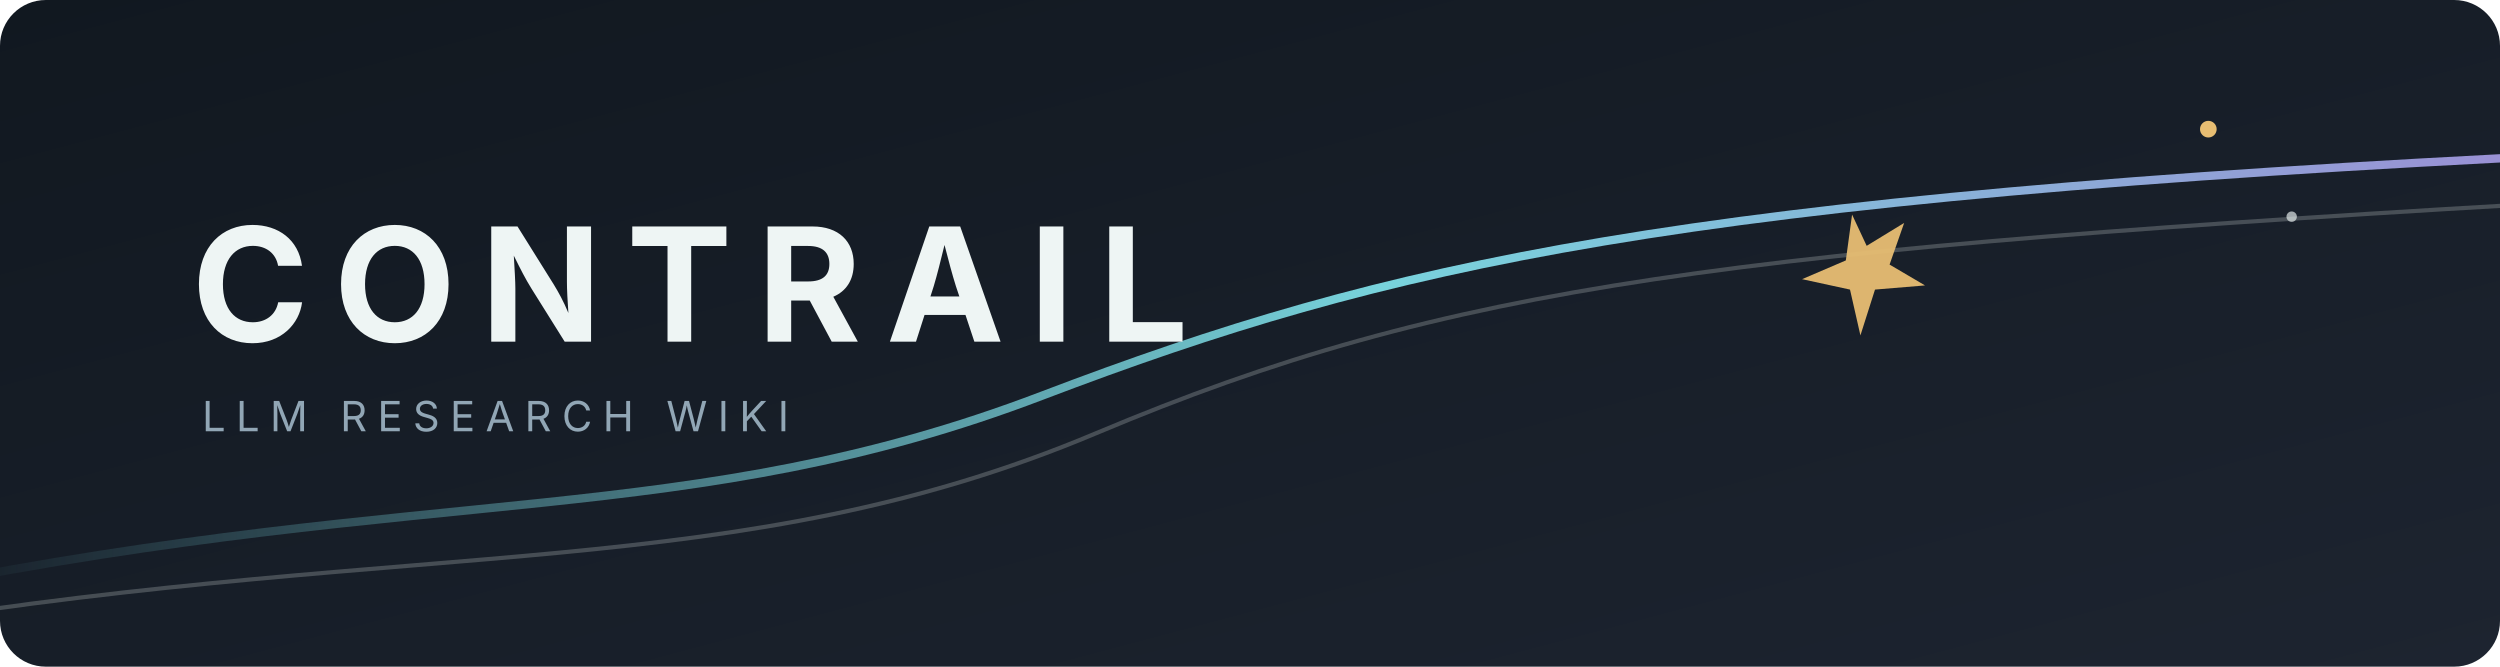
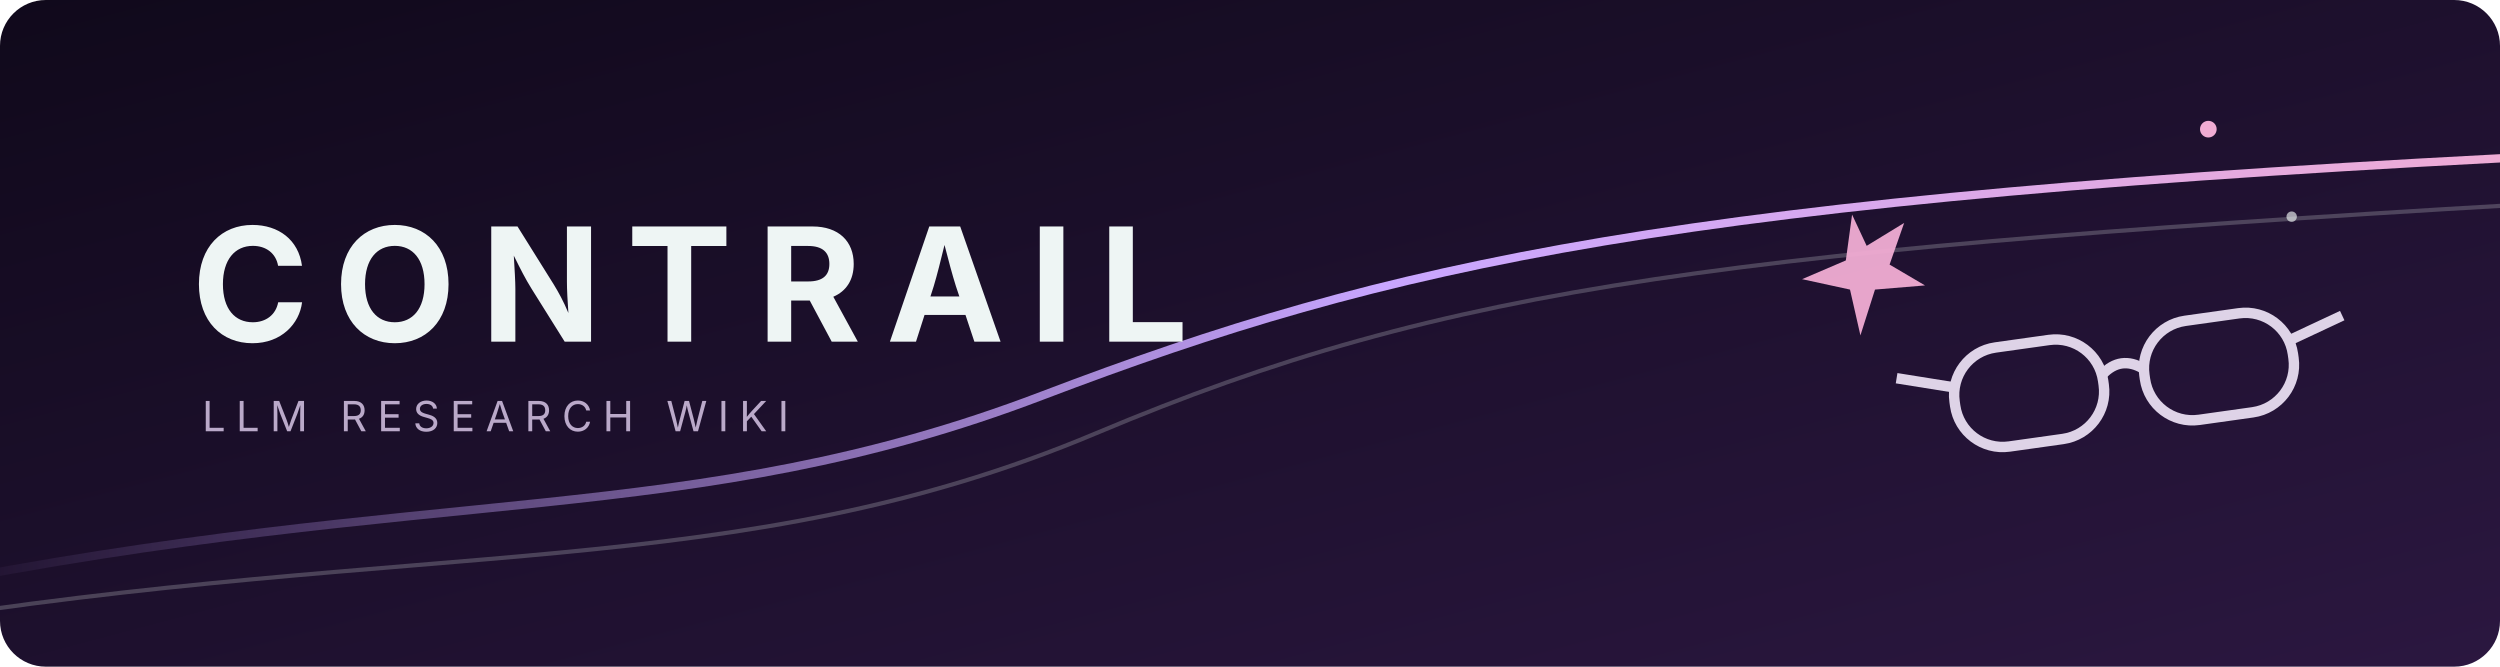
<svg xmlns="http://www.w3.org/2000/svg" width="1200" height="320" viewBox="0 0 1200 320" role="img" aria-labelledby="title desc">
  <defs>
    <linearGradient id="bg" x1="0" y1="0" x2="1" y2="1">
-       <stop offset="0" stop-color="#111820" />
-       <stop offset="1" stop-color="#1d2430" />
+       <stop offset="0" stop-color="#10091b" />
+       <stop offset="1" stop-color="#2b1740" />
    </linearGradient>
    <linearGradient id="trail" x1="0" y1="0" x2="1" y2="0">
-       <stop offset="0" stop-color="#78d3dc" stop-opacity="0" />
-       <stop offset="0.55" stop-color="#78d3dc" />
-       <stop offset="1" stop-color="#9b8dd4" />
+       <stop offset="0" stop-color="#c8a6ff" stop-opacity="0" />
+       <stop offset="0.55" stop-color="#c8a6ff" />
+       <stop offset="1" stop-color="#f0acd3" />
    </linearGradient>
  </defs>
  <rect width="1200" height="320" rx="22" fill="url(#bg)" />
-   <circle cx="1060" cy="62" r="4" fill="#e7bd72" />
+   <circle cx="1060" cy="62" r="4" fill="#f0acd3" />
  <circle cx="1100" cy="104" r="2.5" fill="#eef5f4" opacity="0.65" />
  <path d="M-40 282 C210 232 332 254 500 190 S805 95 1240 74" fill="none" stroke="url(#trail)" stroke-width="4" stroke-linecap="round" />
  <path d="M-55 300 C205 258 355 280 526 208 S830 120 1248 96" fill="none" stroke="#eef5f4" stroke-opacity="0.22" stroke-width="2" stroke-linecap="round" />
-   <path d="M896 118 l18 -11 -7 20 17 10 -24 2 -7 22 -5 -22 -23 -5 21 -9 3 -22z" fill="#e7bd72" opacity="0.95" />
+   <path d="M896 118 l18 -11 -7 20 17 10 -24 2 -7 22 -5 -22 -23 -5 21 -9 3 -22z" fill="#f0acd3" opacity="0.95" />
+   <g transform="translate(935 170) rotate(-8)" fill="none" stroke="#f7edff" stroke-width="5" opacity="0.88">
+     <rect x="0" y="0" width="72" height="48" rx="23" />
+     <rect x="92" y="0" width="72" height="48" rx="23" />
+     <path d="M72 20 Q82 12 92 20 M0 16 L-26 8 M164 16 L190 8" />
+   </g>
  <g transform="translate(92 92)">
    <text x="0" y="72" fill="#eef5f4" font-family="Inter, Segoe UI, Arial, sans-serif" font-size="76" font-weight="650" letter-spacing="12">CONTRAIL</text>
-     <text x="5" y="115" fill="#91a6b5" font-family="Inter, Segoe UI, Arial, sans-serif" font-size="20" letter-spacing="5">LLM RESEARCH WIKI</text>
+     <text x="5" y="115" fill="#baa9c9" font-family="Inter, Segoe UI, Arial, sans-serif" font-size="20" letter-spacing="5">LLM RESEARCH WIKI</text>
  </g>
</svg>
